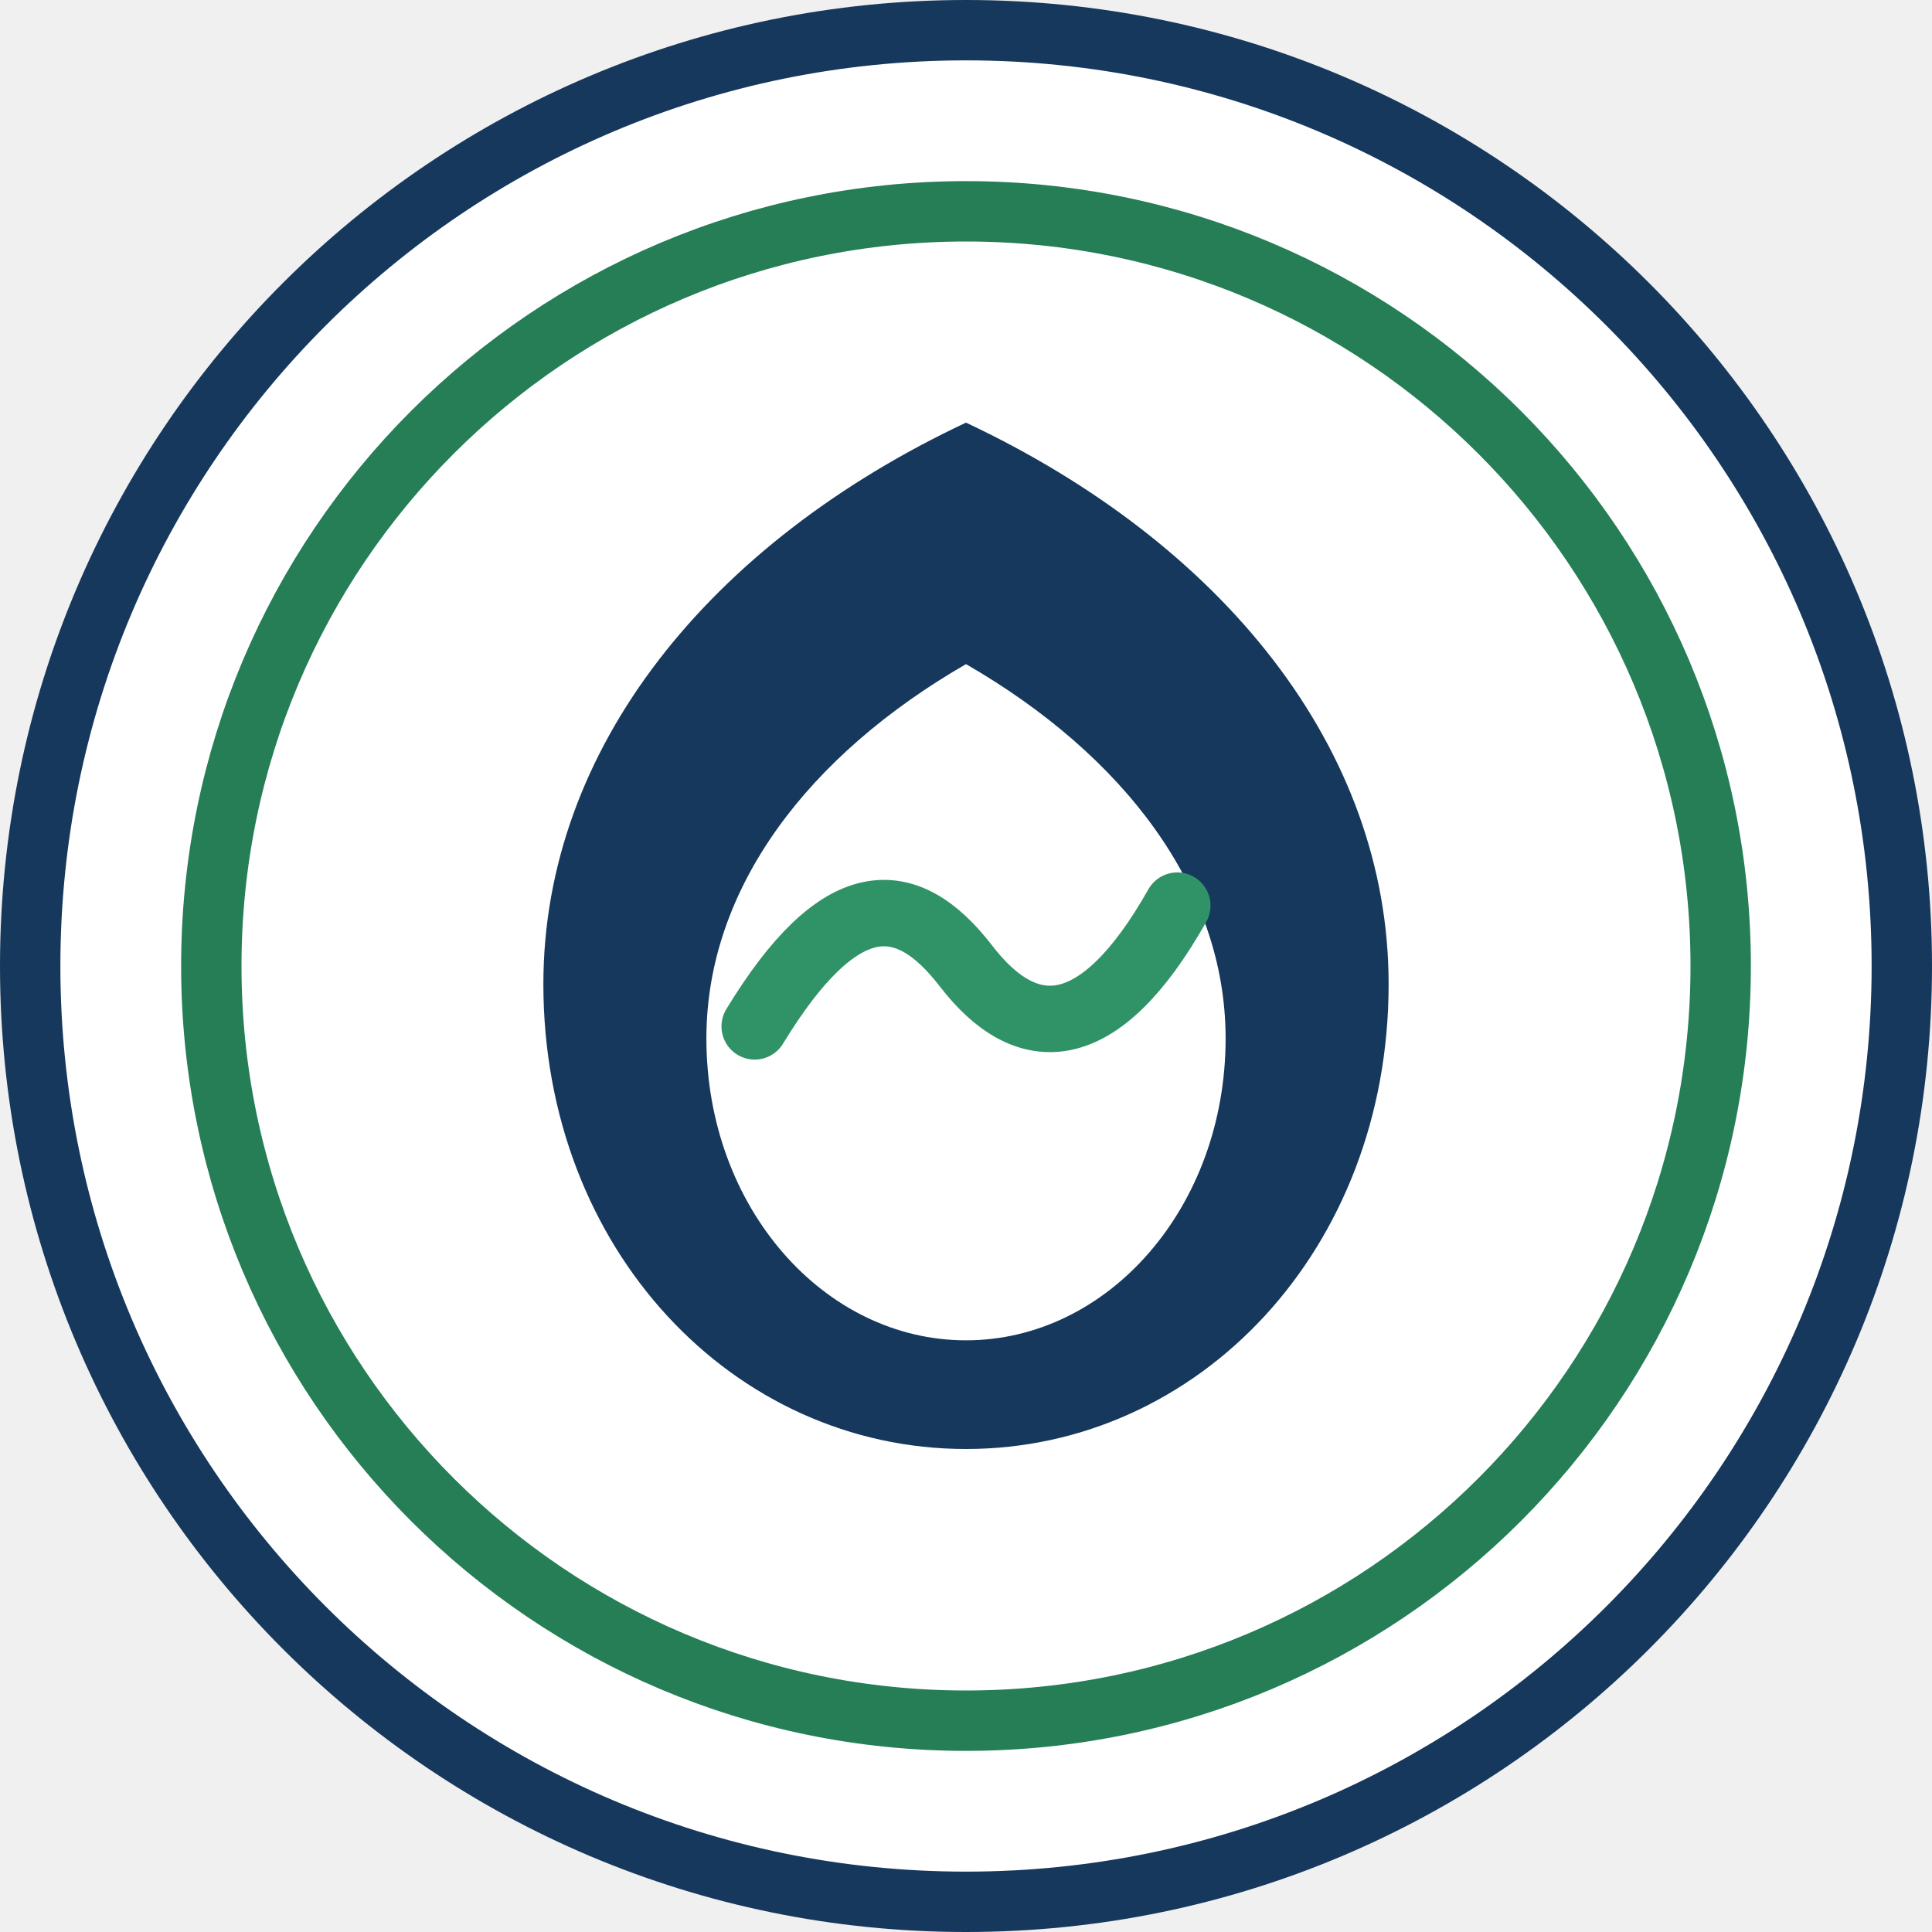
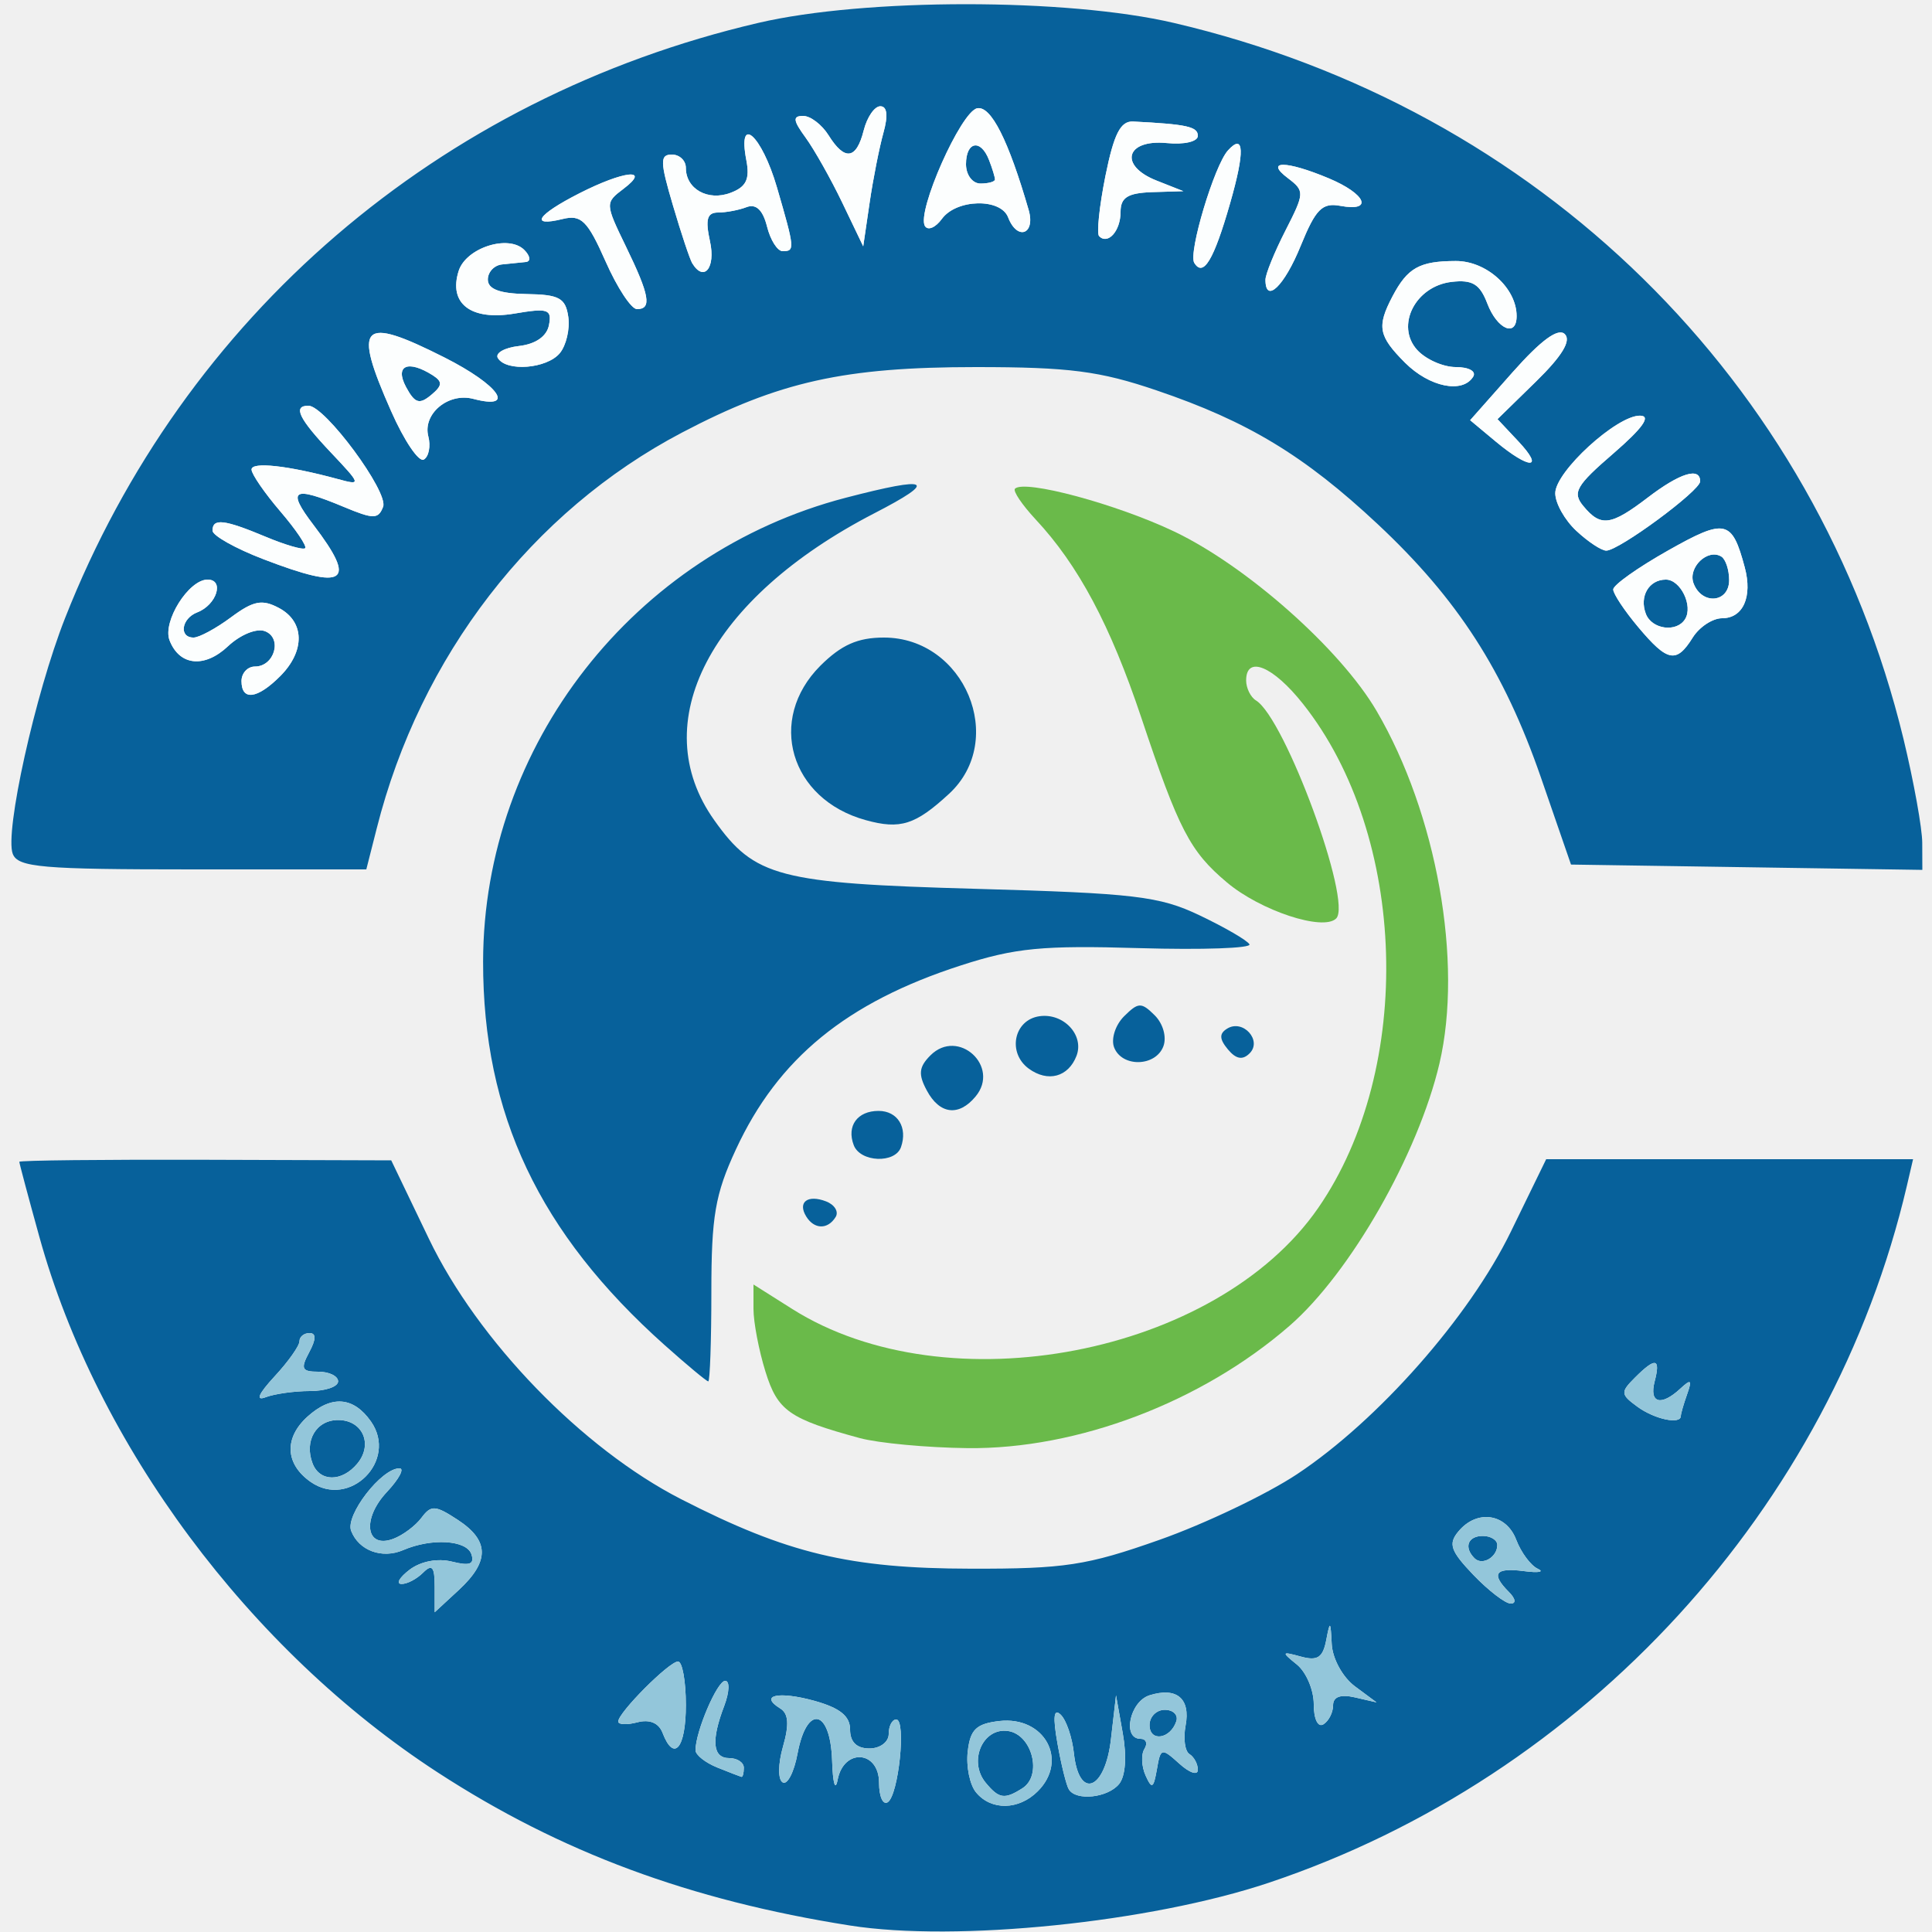
- <svg xmlns="http://www.w3.org/2000/svg" viewBox="0 0 64 64" role="img" aria-hidden="true">
-   <circle cx="32" cy="32" r="31" fill="#ffffff" stroke="#16385c" stroke-width="2" />
-   <circle cx="32" cy="32" r="25" fill="none" stroke="#257e56" stroke-width="2" />
-   <path d="M32 14c-8.5 4-14 10.8-14 18.6C18 41.4 24.3 48 32 48s14-6.6 14-15.4C46 24.8 40.5 18 32 14z" fill="#16385c" />
-   <path d="M32 22c-5.2 3-8.6 7.4-8.6 12.4 0 5.6 3.9 10 8.6 10s8.6-4.4 8.6-10C40.6 29.4 37.2 25 32 22z" fill="#ffffff" />
-   <path d="M25 34c2.8-4.6 5-4.6 7-2 2 2.6 4.4 2.6 7-2" fill="none" stroke="#2f9367" stroke-width="2.2" stroke-linecap="round" />
+ <svg xmlns="http://www.w3.org/2000/svg" width="200" height="200" viewBox="0 0 200 200">
+   <g>
+     <path d="M 1.32 88.39 C0.47,86.17 3.64,71.84 6.73,64.00 C19.03,32.74 45.42,10.09 78.50,2.37 C89.53,-0.21 110.47,-0.21 121.50,2.37 C159.30,11.19 188.06,39.40 197.05,76.50 C198.11,80.90 198.99,85.75 198.99,87.27 L 199.00 90.05 L 162.63 89.50 L 159.50 80.44 C155.68,69.43 150.90,62.01 142.62,54.26 C135.04,47.17 129.18,43.62 119.75,40.42 C113.85,38.41 110.69,38.00 101.03,38.00 C87.39,38.00 80.65,39.50 70.60,44.78 C55.06,52.94 43.50,67.93 39.00,85.75 L 37.92 90.00 L 19.93 90.00 C4.33,90.00 1.86,89.79 1.32,88.39 ZM 88.00 199.33 C71.43,196.72 58.03,191.75 45.31,183.48 C25.81,170.80 10.03,149.58 4.07,128.02 C2.93,123.91 2.00,120.42 2.00,120.27 C2.00,120.12 10.66,120.03 21.25,120.06 L 40.50 120.12 L 44.40 128.24 C49.47,138.80 60.27,149.95 70.50,155.19 C81.51,160.83 87.96,162.37 100.50,162.39 C110.21,162.41 112.51,162.06 120.04,159.40 C124.74,157.74 131.15,154.68 134.28,152.60 C142.67,147.03 152.08,136.36 156.39,127.53 L 160.06 120.00 L 198.04 120.00 L 197.40 122.75 C189.61,156.07 164.11,183.93 131.35,194.90 C119.06,199.01 98.99,201.06 88.00,199.33 ZM 68.81 139.25 C55.81,127.65 49.99,115.34 50.01,99.54 C50.05,77.16 65.62,57.24 87.54,51.53 C96.33,49.24 97.17,49.70 90.50,53.14 C73.48,61.93 66.76,74.83 73.95,84.92 C78.12,90.79 80.62,91.44 101.00,92.01 C117.45,92.47 120.02,92.77 124.19,94.76 C126.77,95.99 129.09,97.33 129.34,97.75 C129.60,98.16 124.48,98.34 117.96,98.15 C107.93,97.85 105.09,98.12 99.47,99.94 C87.64,103.76 80.54,109.57 76.18,118.99 C74.03,123.62 73.64,125.92 73.64,133.74 C73.64,138.83 73.49,143.00 73.32,143.00 C73.15,143.00 71.12,141.31 68.81,139.25 ZM 89.62 84.90 C81.78,82.74 79.36,74.49 84.92,68.92 C87.09,66.76 88.79,66.00 91.50,66.00 C99.86,66.00 104.28,76.59 98.25,82.17 C94.76,85.39 93.20,85.89 89.62,84.90 ZM 169.59 64.92 C172.62,68.53 173.54,68.71 175.23,66.00 C175.92,64.90 177.29,64.00 178.27,64.00 C180.44,64.00 181.43,61.79 180.62,58.75 C179.29,53.78 178.62,53.63 172.64,57.01 C169.54,58.76 167.00,60.56 167.00,61.02 C167.00,61.47 168.17,63.23 169.59,64.92 ZM 27.25 57.88 C35.81,61.17 37.03,60.35 32.45,54.34 C29.64,50.66 30.30,50.26 35.58,52.47 C38.67,53.76 39.16,53.76 39.66,52.46 C40.24,50.93 33.64,42.00 31.93,42.00 C30.29,42.00 30.92,43.32 34.25,46.84 C37.39,50.16 37.42,50.26 35.00,49.60 C29.78,48.18 26.00,47.77 26.04,48.62 C26.06,49.10 27.40,51.05 29.02,52.94 C30.64,54.83 31.79,56.54 31.59,56.75 C31.38,56.95 29.54,56.42 27.49,55.56 C23.19,53.76 22.00,53.63 22.00,54.93 C22.00,55.44 24.36,56.77 27.25,57.88 ZM 40.48 42.54 C41.84,45.63 43.37,47.89 43.88,47.57 C44.39,47.26 44.60,46.18 44.34,45.18 C43.73,42.85 46.40,40.61 48.99,41.29 C53.49,42.47 51.68,39.87 46.00,37.00 C37.36,32.64 36.49,33.52 40.48,42.54 ZM 95.75 23.40 C96.06,23.90 96.85,23.56 97.51,22.65 C99.02,20.59 103.59,20.49 104.36,22.50 C105.30,24.95 107.21,24.27 106.49,21.75 C104.40,14.53 102.59,10.93 101.16,11.21 C99.48,11.53 94.86,21.95 95.75,23.40 ZM 71.66 27.25 C72.87,29.24 74.10,27.73 73.50,25.00 C73.00,22.71 73.19,22.00 74.34,22.00 C75.16,22.00 76.49,21.75 77.29,21.44 C78.27,21.07 78.97,21.74 79.40,23.44 C79.75,24.85 80.48,26.00 81.02,26.00 C82.30,26.00 82.28,25.76 80.43,19.40 C78.85,13.98 76.33,11.73 77.26,16.58 C77.64,18.55 77.25,19.35 75.63,19.96 C73.29,20.85 71.00,19.57 71.00,17.38 C71.00,16.62 70.35,16.00 69.55,16.00 C68.31,16.00 68.32,16.72 69.66,21.25 C70.51,24.14 71.41,26.84 71.66,27.25 ZM 25.00 70.50 C25.00,72.58 26.63,72.37 29.00,70.00 C31.60,67.40 31.55,64.36 28.88,62.94 C27.14,62.01 26.24,62.18 23.92,63.90 C22.36,65.06 20.61,66.00 20.04,66.00 C18.49,66.00 18.78,64.02 20.42,63.39 C22.43,62.62 23.26,60.00 21.49,60.00 C19.53,60.00 16.81,64.34 17.55,66.28 C18.57,68.93 21.17,69.19 23.60,66.90 C24.89,65.69 26.57,65.01 27.43,65.34 C29.26,66.04 28.42,69.00 26.39,69.00 C25.63,69.00 25.00,69.68 25.00,70.50 ZM 163.19 54.96 C164.39,56.08 165.78,57.00 166.28,57.00 C167.59,57.00 176.00,50.80 176.00,49.83 C176.00,48.32 173.91,48.96 170.59,51.50 C166.75,54.43 165.71,54.57 163.91,52.39 C162.74,50.99 163.15,50.27 167.04,46.92 C170.06,44.30 170.95,43.05 169.78,43.03 C167.38,42.99 161.00,48.82 161.00,51.06 C161.00,52.09 161.98,53.84 163.19,54.96 ZM 32.15 153.40 C36.19,156.23 41.23,151.19 38.40,147.15 C36.59,144.58 34.32,144.40 31.83,146.65 C29.39,148.86 29.52,151.55 32.15,153.40 ZM 145.45 37.55 C147.98,40.07 151.40,40.77 152.50,39.00 C152.85,38.44 152.06,38.00 150.71,38.00 C149.39,38.00 147.59,37.20 146.70,36.22 C144.44,33.72 146.51,29.62 150.27,29.18 C152.43,28.93 153.20,29.41 153.97,31.43 C154.99,34.10 157.00,34.96 157.00,32.72 C157.00,29.83 153.88,27.00 150.69,27.02 C146.94,27.03 145.71,27.72 144.15,30.68 C142.51,33.81 142.69,34.78 145.45,37.55 ZM 101.05 185.56 C102.62,187.45 105.47,187.39 107.43,185.43 C110.64,182.22 108.13,177.63 103.45,178.16 C101.06,178.44 100.44,179.03 100.18,181.31 C100.00,182.86 100.39,184.77 101.05,185.56 ZM 51.54 37.07 C52.43,38.51 56.61,38.17 57.95,36.56 C58.61,35.76 59.01,34.07 58.83,32.81 C58.55,30.85 57.89,30.49 54.50,30.44 C51.72,30.39 50.50,29.93 50.50,28.94 C50.50,28.15 51.17,27.44 52.00,27.37 C52.83,27.29 53.93,27.18 54.45,27.12 C54.97,27.05 54.89,26.49 54.27,25.87 C52.64,24.24 48.24,25.65 47.48,28.05 C46.41,31.43 48.75,33.22 53.26,32.46 C56.72,31.87 57.15,32.01 56.83,33.65 C56.61,34.81 55.46,35.62 53.72,35.82 C52.21,35.99 51.23,36.56 51.54,37.07 ZM 45.00 164.25 L 45.00 166.90 L 47.50 164.59 C50.70,161.62 50.67,159.48 47.38,157.33 C45.06,155.81 44.63,155.78 43.63,157.12 C43.01,157.95 41.70,158.93 40.71,159.30 C37.86,160.37 37.43,157.23 40.05,154.45 C41.31,153.10 41.90,152.00 41.35,152.00 C39.48,152.00 35.73,156.86 36.35,158.47 C37.14,160.52 39.55,161.41 41.75,160.46 C44.68,159.20 48.30,159.42 48.80,160.89 C49.14,161.93 48.63,162.12 46.79,161.66 C45.30,161.29 43.57,161.62 42.41,162.49 C41.36,163.29 40.97,163.95 41.55,163.97 C42.13,163.99 43.14,163.46 43.80,162.80 C44.73,161.87 45.00,162.19 45.00,164.25 ZM 91.00 184.56 C91.00,185.97 91.40,186.87 91.89,186.57 C93.02,185.87 93.83,178.00 92.78,178.00 C92.35,178.00 92.00,178.68 92.00,179.50 C92.00,180.33 91.11,181.00 90.00,181.00 C88.68,181.00 88.00,180.33 88.00,179.05 C88.00,177.65 86.96,176.81 84.31,176.07 C80.57,175.04 78.55,175.49 80.77,176.86 C81.63,177.39 81.71,178.52 81.06,180.79 C80.54,182.60 80.52,184.21 81.02,184.51 C81.50,184.81 82.20,183.47 82.56,181.53 C83.52,176.41 85.96,176.90 86.14,182.25 C86.21,184.59 86.47,185.49 86.71,184.25 C87.34,180.94 91.00,181.20 91.00,184.56 ZM 87.20 21.00 L 89.36 25.50 L 90.02 21.00 C90.38,18.52 91.03,15.26 91.45,13.75 C91.95,11.96 91.84,11.00 91.13,11.00 C90.53,11.00 89.76,12.12 89.41,13.50 C88.65,16.52 87.44,16.68 85.77,14.00 C85.08,12.90 83.90,12.00 83.14,12.00 C82.04,12.00 82.09,12.46 83.40,14.25 C84.30,15.49 86.01,18.52 87.20,21.00 ZM 113.78 24.45 C114.70,25.37 116.00,23.90 116.00,21.94 C116.00,20.44 116.74,19.98 119.25,19.89 L 122.50 19.79 L 119.72 18.69 C115.79,17.14 116.54,14.40 120.78,14.81 C122.59,14.99 124.00,14.66 124.00,14.06 C124.00,13.11 122.86,12.86 117.29,12.58 C115.99,12.52 115.31,13.87 114.43,18.23 C113.80,21.38 113.51,24.18 113.78,24.45 ZM 62.69 27.06 C63.89,29.78 65.35,32.00 65.94,32.00 C67.50,32.00 67.25,30.57 64.80,25.53 C62.63,21.06 62.63,20.99 64.55,19.54 C67.43,17.36 64.59,17.66 59.96,20.02 C55.58,22.25 54.77,23.52 58.25,22.67 C60.17,22.20 60.82,22.84 62.69,27.06 ZM 152.53 163.04 C154.10,164.67 155.83,166.00 156.39,166.00 C156.97,166.00 156.89,165.49 156.20,164.80 C154.31,162.91 154.78,162.25 157.75,162.64 C159.26,162.84 159.91,162.73 159.19,162.40 C158.46,162.06 157.46,160.71 156.96,159.40 C155.92,156.66 152.88,156.23 150.97,158.54 C149.90,159.82 150.16,160.56 152.53,163.04 ZM 131.00 28.96 C131.00,31.50 132.96,29.61 134.65,25.44 C136.20,21.64 136.87,20.96 138.75,21.31 C142.21,21.95 141.41,20.07 137.53,18.45 C133.11,16.60 130.88,16.60 133.32,18.44 C135.07,19.77 135.06,19.97 133.07,23.87 C131.93,26.10 131.00,28.39 131.00,28.96 ZM 118.59 183.80 C119.24,185.24 119.41,185.15 119.76,183.17 C120.14,180.93 120.24,180.91 122.08,182.57 C123.14,183.53 124.00,183.82 124.00,183.21 C124.00,182.61 123.61,181.88 123.13,181.58 C122.66,181.29 122.48,179.96 122.73,178.64 C123.26,175.83 121.81,174.61 118.99,175.50 C116.95,176.15 116.15,180.00 118.06,180.00 C118.64,180.00 118.83,180.47 118.47,181.05 C118.11,181.62 118.17,182.86 118.59,183.80 ZM 154.84 45.71 C158.35,48.63 159.93,48.62 157.18,45.69 L 155.02 43.39 L 159.01 39.49 C161.69,36.87 162.67,35.27 161.99,34.59 C161.31,33.91 159.54,35.20 156.58,38.54 L 152.19 43.50 ZM 68.59 179.39 C69.77,182.46 71.00,180.98 71.00,176.50 C71.00,174.02 70.63,172.00 70.19,172.00 C69.27,172.00 64.00,177.29 64.00,178.21 C64.00,178.54 64.89,178.58 65.99,178.29 C67.25,177.96 68.20,178.36 68.59,179.39 ZM 95.94 112.88 C95.04,111.21 95.12,110.45 96.32,109.25 C99.19,106.38 103.58,110.40 100.99,113.51 C99.25,115.61 97.26,115.36 95.94,112.88 ZM 106.49 110.62 C104.26,108.98 104.95,105.58 107.60,105.20 C110.10,104.84 112.26,107.15 111.44,109.30 C110.59,111.50 108.47,112.07 106.49,110.62 ZM 105.84 185.12 C103.98,186.30 103.42,186.21 102.04,184.55 C100.21,182.34 101.72,178.82 104.34,179.19 C106.86,179.55 107.93,183.79 105.84,185.12 ZM 110.65 185.24 C111.40,186.46 114.66,186.11 115.84,184.69 C116.51,183.88 116.66,181.85 116.23,179.44 L 115.53 175.50 L 115.01 180.00 C114.41,185.33 111.70,186.38 111.17,181.50 C110.99,179.85 110.38,178.05 109.80,177.50 C109.08,176.81 108.98,177.73 109.47,180.49 C109.86,182.69 110.39,184.83 110.65,185.24 ZM 123.63 27.21 C124.57,28.73 125.65,26.93 127.34,21.04 C128.88,15.67 128.80,13.72 127.12,15.57 C125.71,17.11 122.99,26.18 123.63,27.21 ZM 36.99 151.51 C35.40,153.43 33.10,153.42 32.36,151.50 C31.46,149.16 32.73,147.00 35.00,147.00 C37.54,147.00 38.65,149.51 36.99,151.51 ZM 136.00 176.42 C136.00,177.96 136.43,178.85 137.00,178.50 C137.55,178.16 138.00,177.28 138.00,176.53 C138.00,175.65 138.77,175.37 140.25,175.71 L 142.50 176.23 L 140.25 174.56 C138.99,173.62 137.94,171.71 137.86,170.19 C137.74,167.77 137.68,167.73 137.29,169.79 C136.94,171.60 136.38,171.96 134.67,171.49 C132.66,170.94 132.63,171.00 134.25,172.31 C135.21,173.09 136.00,174.93 136.00,176.42 ZM 115.33 108.42 C115.00,107.55 115.46,106.11 116.36,105.21 C117.84,103.74 118.15,103.73 119.54,105.11 C120.41,105.98 120.79,107.37 120.43,108.32 C119.62,110.44 116.13,110.51 115.33,108.42 ZM 88.38 118.55 C87.62,116.56 88.75,115.00 90.95,115.00 C92.92,115.00 93.98,116.72 93.27,118.75 C92.67,120.47 89.06,120.33 88.38,118.55 ZM 28.42 142.49 C26.75,144.30 26.43,145.05 27.50,144.64 C28.42,144.29 30.48,144.00 32.08,144.00 C33.69,144.00 35.00,143.55 35.00,143.00 C35.00,142.45 34.08,142.00 32.96,142.00 C31.24,142.00 31.09,141.70 32.00,140.00 C32.73,138.64 32.74,138.00 32.04,138.00 C31.47,138.00 31.00,138.38 31.00,138.85 C31.00,139.32 29.84,140.96 28.42,142.49 ZM 169.50 145.62 C171.27,146.92 174.00,147.50 174.00,146.58 C174.00,146.35 174.29,145.34 174.65,144.33 C175.18,142.83 175.05,142.73 173.95,143.75 C171.94,145.61 170.70,145.26 171.29,143.00 C171.92,140.58 171.38,140.48 169.24,142.62 C167.74,144.12 167.76,144.35 169.50,145.62 ZM 74.25 182.97 C75.49,183.47 76.61,183.90 76.75,183.94 C76.89,183.97 77.00,183.55 77.00,183.00 C77.00,182.45 76.32,182.00 75.50,182.00 C73.77,182.00 73.59,180.20 74.98,176.57 C75.51,175.15 75.56,174.00 75.07,174.00 C74.25,174.00 72.00,179.25 72.00,181.18 C72.00,181.67 73.01,182.47 74.25,182.97 ZM 174.44 64.09 C173.57,65.50 171.00,65.16 170.38,63.55 C169.68,61.73 170.70,60.00 172.45,60.00 C173.97,60.00 175.29,62.72 174.44,64.09 ZM 179.00 60.06 C179.00,62.40 176.19,62.66 175.32,60.40 C174.69,58.75 176.78,56.74 178.20,57.62 C178.64,57.90 179.00,58.99 179.00,60.06 ZM 44.80 38.85 C45.84,39.52 45.80,39.92 44.62,40.90 C43.41,41.90 42.94,41.75 42.03,40.06 C40.84,37.83 42.23,37.22 44.80,38.85 ZM 103.00 18.58 C103.00,18.81 102.32,19.00 101.50,19.00 C100.67,19.00 100.00,18.11 100.00,17.00 C100.00,14.62 101.54,14.35 102.39,16.58 C102.73,17.45 103.00,18.35 103.00,18.58 ZM 127.11 108.63 C126.22,107.56 126.20,106.99 127.04,106.48 C128.67,105.47 130.69,107.71 129.36,109.04 C128.63,109.77 127.95,109.64 127.11,108.63 ZM 83.46 125.93 C82.54,124.44 83.61,123.63 85.52,124.37 C86.40,124.71 86.85,125.44 86.50,125.99 C85.69,127.30 84.29,127.28 83.46,125.93 ZM 155.00 159.94 C155.00,161.20 153.44,162.11 152.64,161.31 C151.51,160.18 151.95,159.00 153.50,159.00 C154.32,159.00 155.00,159.42 155.00,159.94 ZM 121.77 178.19 C121.15,180.04 119.00,180.35 119.00,178.58 C119.00,177.71 119.71,177.00 120.58,177.00 C121.45,177.00 121.99,177.53 121.77,178.19 Z" fill="rgba(7,97,155,1)" />
+     <path d="M 89.00 148.87 C81.69,146.88 80.50,146.05 79.24,141.99 C78.56,139.81 78.00,136.89 78.00,135.50 L 78.00 132.97 L 82.02 135.51 C98.06,145.64 125.95,140.27 136.47,125.03 C146.44,110.58 145.72,86.53 134.89,72.87 C131.79,68.95 129.00,67.80 129.00,70.44 C129.00,71.23 129.46,72.17 130.02,72.51 C133.03,74.37 140.02,93.38 138.32,95.08 C136.98,96.42 130.47,94.27 127.00,91.34 C123.19,88.14 122.02,85.88 118.14,74.27 C114.95,64.74 111.63,58.50 107.20,53.76 C105.80,52.25 104.84,50.83 105.07,50.59 C106.05,49.61 115.59,52.18 121.57,55.03 C129.08,58.62 138.75,67.19 142.50,73.59 C148.73,84.22 151.47,99.59 149.01,110.10 C146.80,119.49 139.78,131.78 133.50,137.24 C124.39,145.16 111.54,150.04 100.15,149.91 C95.94,149.86 90.93,149.39 89.00,148.87 Z" fill="rgba(106,186,74,1)" />
+     <path d="M 32.15 153.40 C29.52,151.55 29.39,148.86 31.83,146.65 C34.32,144.40 36.59,144.58 38.40,147.15 C41.23,151.19 36.19,156.23 32.15,153.40 ZM 101.05 185.56 C100.39,184.77 100.00,182.86 100.18,181.31 C100.44,179.03 101.06,178.44 103.45,178.16 C108.13,177.63 110.64,182.22 107.43,185.43 C105.47,187.39 102.62,187.45 101.05,185.56 ZM 45.00 164.25 C45.00,162.19 44.73,161.87 43.80,162.80 C43.14,163.46 42.13,163.99 41.55,163.97 C40.97,163.95 41.36,163.29 42.41,162.49 C43.57,161.62 45.30,161.29 46.79,161.66 C48.63,162.12 49.14,161.93 48.80,160.89 C48.30,159.42 44.68,159.20 41.75,160.46 C39.55,161.41 37.14,160.52 36.35,158.47 C35.73,156.86 39.48,152.00 41.35,152.00 C41.90,152.00 41.31,153.10 40.05,154.45 C37.43,157.23 37.86,160.37 40.71,159.30 C41.70,158.93 43.01,157.95 43.63,157.12 C44.63,155.78 45.06,155.81 47.38,157.33 C50.67,159.48 50.70,161.62 47.50,164.59 L 45.00 166.90 ZM 91.00 184.56 C91.00,181.20 87.34,180.94 86.71,184.25 C86.47,185.49 86.21,184.59 86.14,182.25 C85.96,176.90 83.52,176.41 82.56,181.53 C82.20,183.47 81.50,184.81 81.02,184.51 C80.52,184.21 80.54,182.60 81.06,180.79 C81.71,178.52 81.63,177.39 80.77,176.86 C78.55,175.49 80.57,175.04 84.31,176.07 C86.96,176.81 88.00,177.65 88.00,179.05 C88.00,180.33 88.68,181.00 90.00,181.00 C91.11,181.00 92.00,180.33 92.00,179.50 C92.00,178.68 92.35,178.00 92.78,178.00 C93.83,178.00 93.02,185.87 91.89,186.57 C91.40,186.87 91.00,185.97 91.00,184.56 ZM 152.53 163.04 C150.16,160.56 149.90,159.82 150.97,158.54 C152.88,156.23 155.92,156.66 156.96,159.40 C157.46,160.71 158.46,162.06 159.19,162.40 C159.91,162.73 159.26,162.84 157.75,162.64 C154.78,162.25 154.31,162.91 156.20,164.80 C156.89,165.49 156.97,166.00 156.39,166.00 C155.83,166.00 154.10,164.67 152.53,163.04 ZM 118.59 183.80 C118.17,182.86 118.11,181.62 118.47,181.05 C118.83,180.47 118.64,180.00 118.06,180.00 C116.15,180.00 116.95,176.15 118.99,175.50 C121.81,174.61 123.26,175.83 122.73,178.64 C122.48,179.96 122.66,181.29 123.13,181.58 C123.61,181.88 124.00,182.61 124.00,183.21 C124.00,183.82 123.14,183.53 122.08,182.57 C120.24,180.91 120.14,180.93 119.76,183.17 C119.41,185.15 119.24,185.24 118.59,183.80 ZM 68.59 179.39 C68.20,178.36 67.25,177.96 65.99,178.29 C64.89,178.58 64.00,178.54 64.00,178.21 C64.00,177.29 69.27,172.00 70.19,172.00 C70.63,172.00 71.00,174.02 71.00,176.50 C71.00,180.98 69.77,182.46 68.59,179.39 ZM 105.84 185.12 C107.93,183.79 106.86,179.55 104.34,179.19 C101.72,178.82 100.21,182.34 102.04,184.55 C103.42,186.21 103.98,186.30 105.84,185.12 ZM 110.65 185.24 C110.39,184.83 109.86,182.69 109.47,180.49 C108.98,177.73 109.08,176.81 109.80,177.50 C110.38,178.05 110.99,179.85 111.17,181.50 C111.70,186.38 114.41,185.33 115.01,180.00 L 115.53 175.50 L 116.23 179.44 C116.66,181.85 116.51,183.88 115.84,184.69 C114.66,186.11 111.40,186.46 110.65,185.24 ZM 36.99 151.51 C38.65,149.51 37.54,147.00 35.00,147.00 C32.73,147.00 31.46,149.16 32.36,151.50 C33.10,153.42 35.40,153.43 36.99,151.51 ZM 136.00 176.42 C136.00,174.93 135.21,173.09 134.25,172.31 C132.63,171.00 132.66,170.94 134.67,171.49 C136.38,171.96 136.94,171.60 137.29,169.79 C137.68,167.73 137.74,167.77 137.86,170.19 C137.94,171.71 138.99,173.62 140.25,174.56 L 142.50 176.23 L 140.25 175.71 C138.77,175.37 138.00,175.65 138.00,176.53 C138.00,177.28 137.55,178.16 137.00,178.50 C136.43,178.85 136.00,177.96 136.00,176.42 ZM 28.42 142.49 C29.84,140.96 31.00,139.32 31.00,138.85 C31.00,138.38 31.47,138.00 32.04,138.00 C32.74,138.00 32.73,138.64 32.00,140.00 C31.09,141.70 31.24,142.00 32.96,142.00 C34.08,142.00 35.00,142.45 35.00,143.00 C35.00,143.55 33.69,144.00 32.08,144.00 C30.48,144.00 28.42,144.29 27.50,144.64 C26.43,145.05 26.75,144.30 28.42,142.49 ZM 169.50 145.62 C167.76,144.35 167.74,144.12 169.24,142.62 C171.38,140.48 171.92,140.58 171.29,143.00 C170.70,145.26 171.94,145.61 173.95,143.75 C175.05,142.73 175.18,142.83 174.65,144.33 C174.29,145.34 174.00,146.35 174.00,146.58 C174.00,147.50 171.27,146.92 169.50,145.62 ZM 74.25 182.97 C73.01,182.47 72.00,181.67 72.00,181.18 C72.00,179.25 74.25,174.00 75.07,174.00 C75.56,174.00 75.51,175.15 74.98,176.57 C73.59,180.20 73.77,182.00 75.50,182.00 C76.32,182.00 77.00,182.45 77.00,183.00 C77.00,183.55 76.89,183.97 76.75,183.94 C76.61,183.90 75.49,183.47 74.25,182.97 ZM 155.00 159.94 C155.00,159.42 154.32,159.00 153.50,159.00 C151.95,159.00 151.51,160.18 152.64,161.31 C153.44,162.11 155.00,161.20 155.00,159.94 ZM 121.77 178.19 C121.99,177.53 121.45,177.00 120.58,177.00 C119.71,177.00 119.00,177.71 119.00,178.58 C119.00,180.35 121.15,180.04 121.77,178.19 Z" fill="rgba(147,198,218,1)" />
+     <path d="M 25.00 70.50 C25.00,69.68 25.63,69.00 26.39,69.00 C28.42,69.00 29.26,66.04 27.43,65.34 C26.57,65.01 24.89,65.69 23.60,66.90 C21.17,69.19 18.57,68.93 17.55,66.28 C16.81,64.34 19.53,60.00 21.49,60.00 C23.26,60.00 22.43,62.62 20.42,63.39 C18.78,64.02 18.49,66.00 20.04,66.00 C20.61,66.00 22.36,65.06 23.92,63.90 C26.24,62.18 27.14,62.01 28.88,62.94 C31.55,64.36 31.60,67.40 29.00,70.00 C26.63,72.37 25.00,72.58 25.00,70.50 ZM 169.59 64.92 C168.17,63.23 167.00,61.47 167.00,61.02 C167.00,60.56 169.54,58.76 172.64,57.01 C178.62,53.63 179.29,53.78 180.62,58.75 C181.43,61.79 180.44,64.00 178.27,64.00 C177.29,64.00 175.92,64.90 175.23,66.00 C173.54,68.71 172.62,68.53 169.59,64.92 ZM 174.44 64.09 C175.29,62.72 173.97,60.00 172.45,60.00 C170.70,60.00 169.68,61.73 170.38,63.55 C171.00,65.16 173.57,65.50 174.44,64.09 ZM 179.00 60.06 C179.00,58.99 178.64,57.90 178.20,57.62 C176.78,56.74 174.69,58.75 175.32,60.40 C176.19,62.66 179.00,62.40 179.00,60.06 ZM 27.25 57.88 C24.36,56.77 22.00,55.44 22.00,54.93 C22.00,53.63 23.19,53.76 27.49,55.56 C29.54,56.42 31.38,56.95 31.59,56.75 C31.79,56.54 30.64,54.83 29.02,52.94 C27.40,51.05 26.06,49.10 26.04,48.62 C26.00,47.77 29.78,48.18 35.00,49.60 C37.42,50.26 37.39,50.16 34.25,46.84 C30.92,43.32 30.29,42.00 31.93,42.00 C33.64,42.00 40.24,50.93 39.66,52.46 C39.16,53.76 38.67,53.76 35.58,52.47 C30.30,50.26 29.64,50.66 32.45,54.34 C37.03,60.35 35.81,61.17 27.25,57.88 ZM 163.19 54.96 C161.98,53.84 161.00,52.09 161.00,51.06 C161.00,48.82 167.38,42.99 169.78,43.03 C170.95,43.05 170.06,44.30 167.04,46.92 C163.15,50.27 162.74,50.99 163.91,52.39 C165.71,54.57 166.75,54.43 170.59,51.50 C173.91,48.96 176.00,48.32 176.00,49.83 C176.00,50.80 167.59,57.00 166.28,57.00 C165.78,57.00 164.39,56.08 163.19,54.96 ZM 40.48 42.54 C36.49,33.52 37.36,32.64 46.00,37.00 C51.68,39.87 53.49,42.47 48.99,41.29 C46.40,40.61 43.73,42.85 44.34,45.18 C44.60,46.18 44.39,47.26 43.88,47.57 C43.37,47.89 41.84,45.63 40.48,42.54 ZM 44.80 38.85 C42.23,37.22 40.84,37.83 42.03,40.06 C42.94,41.75 43.41,41.90 44.62,40.90 C45.80,39.92 45.84,39.52 44.80,38.85 ZM 154.84 45.71 L 152.19 43.50 L 156.58 38.54 C159.54,35.20 161.31,33.91 161.99,34.59 C162.67,35.27 161.69,36.87 159.01,39.49 L 155.02 43.39 L 157.18 45.69 C159.93,48.62 158.35,48.63 154.84,45.71 ZM 145.45 37.55 C142.69,34.78 142.51,33.81 144.15,30.68 C145.71,27.72 146.94,27.03 150.69,27.02 C153.88,27.00 157.00,29.83 157.00,32.72 C157.00,34.96 154.99,34.10 153.97,31.43 C153.20,29.41 152.43,28.93 150.27,29.18 C146.51,29.62 144.44,33.72 146.70,36.22 C147.59,37.20 149.39,38.00 150.71,38.00 C152.06,38.00 152.85,38.44 152.50,39.00 C151.40,40.77 147.98,40.07 145.45,37.55 ZM 51.54 37.07 C51.23,36.56 52.21,35.99 53.72,35.82 C55.46,35.62 56.61,34.81 56.83,33.65 C57.15,32.01 56.72,31.87 53.26,32.46 C48.75,33.22 46.41,31.43 47.48,28.05 C48.24,25.65 52.64,24.24 54.27,25.87 C54.89,26.49 54.97,27.05 54.45,27.12 C53.93,27.18 52.83,27.29 52.00,27.37 C51.17,27.44 50.50,28.15 50.50,28.94 C50.50,29.93 51.72,30.39 54.50,30.44 C57.89,30.49 58.55,30.85 58.83,32.81 C59.01,34.07 58.61,35.76 57.95,36.56 C56.61,38.17 52.43,38.51 51.54,37.07 ZM 62.69 27.06 C60.82,22.84 60.17,22.20 58.25,22.67 C54.77,23.52 55.58,22.25 59.96,20.02 C64.59,17.66 67.43,17.36 64.55,19.54 C62.63,20.99 62.63,21.06 64.80,25.53 C67.25,30.57 67.50,32.00 65.94,32.00 C65.35,32.00 63.89,29.78 62.69,27.06 ZM 131.00 28.96 C131.00,28.39 131.93,26.10 133.07,23.87 C135.06,19.97 135.07,19.77 133.32,18.44 C130.88,16.60 133.11,16.60 137.53,18.45 C141.41,20.07 142.21,21.95 138.75,21.31 C136.87,20.96 136.20,21.64 134.65,25.44 C132.96,29.61 131.00,31.50 131.00,28.96 ZM 71.66 27.25 C71.41,26.84 70.51,24.14 69.66,21.25 C68.32,16.72 68.31,16.00 69.55,16.00 C70.35,16.00 71.00,16.62 71.00,17.38 C71.00,19.57 73.29,20.85 75.63,19.96 C77.25,19.35 77.64,18.55 77.26,16.58 C76.33,11.73 78.85,13.98 80.43,19.40 C82.28,25.76 82.30,26.00 81.02,26.00 C80.48,26.00 79.75,24.85 79.40,23.44 C78.97,21.74 78.27,21.07 77.29,21.44 C76.49,21.75 75.16,22.00 74.34,22.00 C73.19,22.00 73.00,22.71 73.50,25.00 C74.10,27.73 72.87,29.24 71.66,27.25 ZM 123.63 27.21 C122.99,26.18 125.71,17.11 127.12,15.57 C128.80,13.72 128.88,15.67 127.34,21.04 C125.65,26.93 124.57,28.73 123.63,27.21 ZM 87.20 21.00 C86.01,18.52 84.30,15.49 83.40,14.25 C82.09,12.46 82.04,12.00 83.14,12.00 C83.90,12.00 85.08,12.90 85.77,14.00 C87.44,16.68 88.65,16.52 89.41,13.50 C89.76,12.12 90.53,11.00 91.13,11.00 C91.84,11.00 91.95,11.96 91.45,13.75 C91.03,15.26 90.38,18.52 90.02,21.00 L 89.36 25.50 L 87.20 21.00 ZM 113.78 24.45 C113.51,24.18 113.80,21.38 114.43,18.23 C115.31,13.87 115.99,12.52 117.29,12.58 C122.86,12.86 124.00,13.11 124.00,14.06 C124.00,14.66 122.59,14.99 120.78,14.81 C116.54,14.40 115.79,17.14 119.72,18.69 L 122.50 19.79 L 119.25 19.89 C116.74,19.98 116.00,20.44 116.00,21.94 C116.00,23.90 114.70,25.37 113.78,24.45 ZM 95.75 23.40 C94.86,21.95 99.48,11.53 101.16,11.21 C102.59,10.93 104.40,14.53 106.49,21.75 C107.21,24.27 105.30,24.95 104.36,22.50 C103.59,20.49 99.02,20.59 97.51,22.65 C96.85,23.56 96.06,23.90 95.75,23.40 ZM 103.00 18.58 C103.00,18.35 102.73,17.45 102.39,16.58 C101.54,14.35 100.00,14.62 100.00,17.00 C100.00,18.11 100.67,19.00 101.50,19.00 C102.32,19.00 103.00,18.81 103.00,18.58 Z" fill="rgba(252,254,254,1)" />
+   </g>
</svg>
